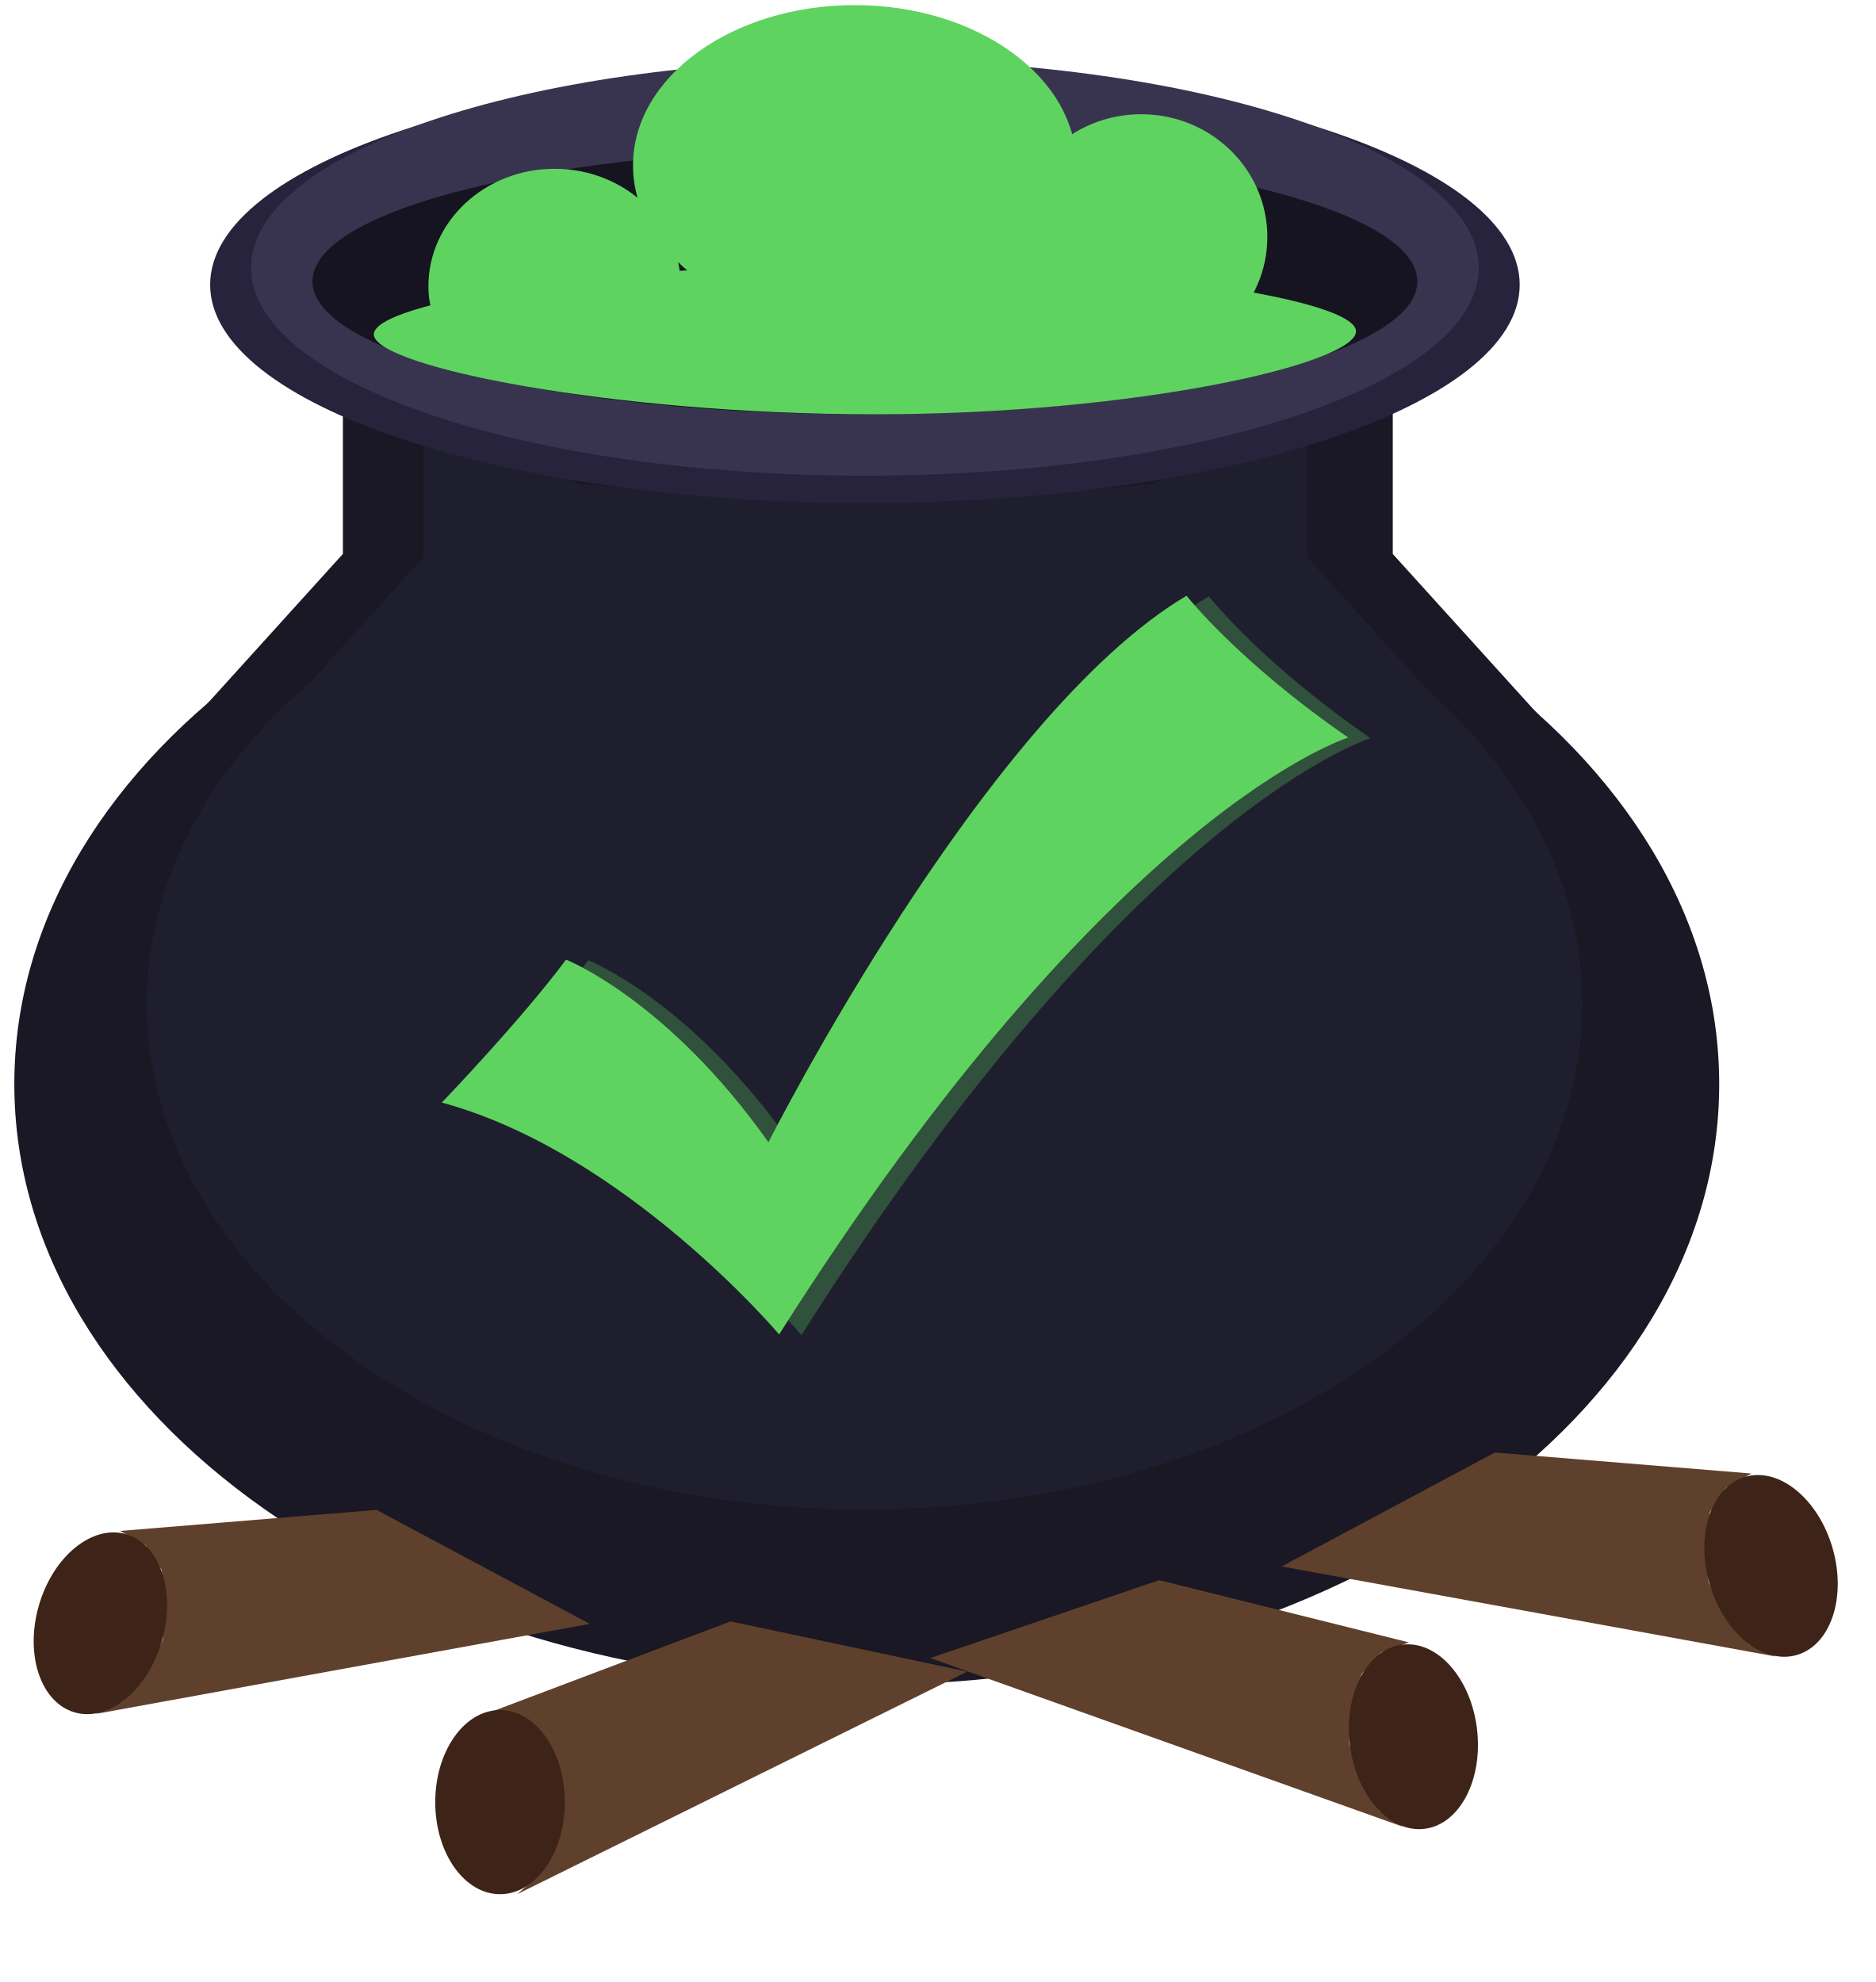
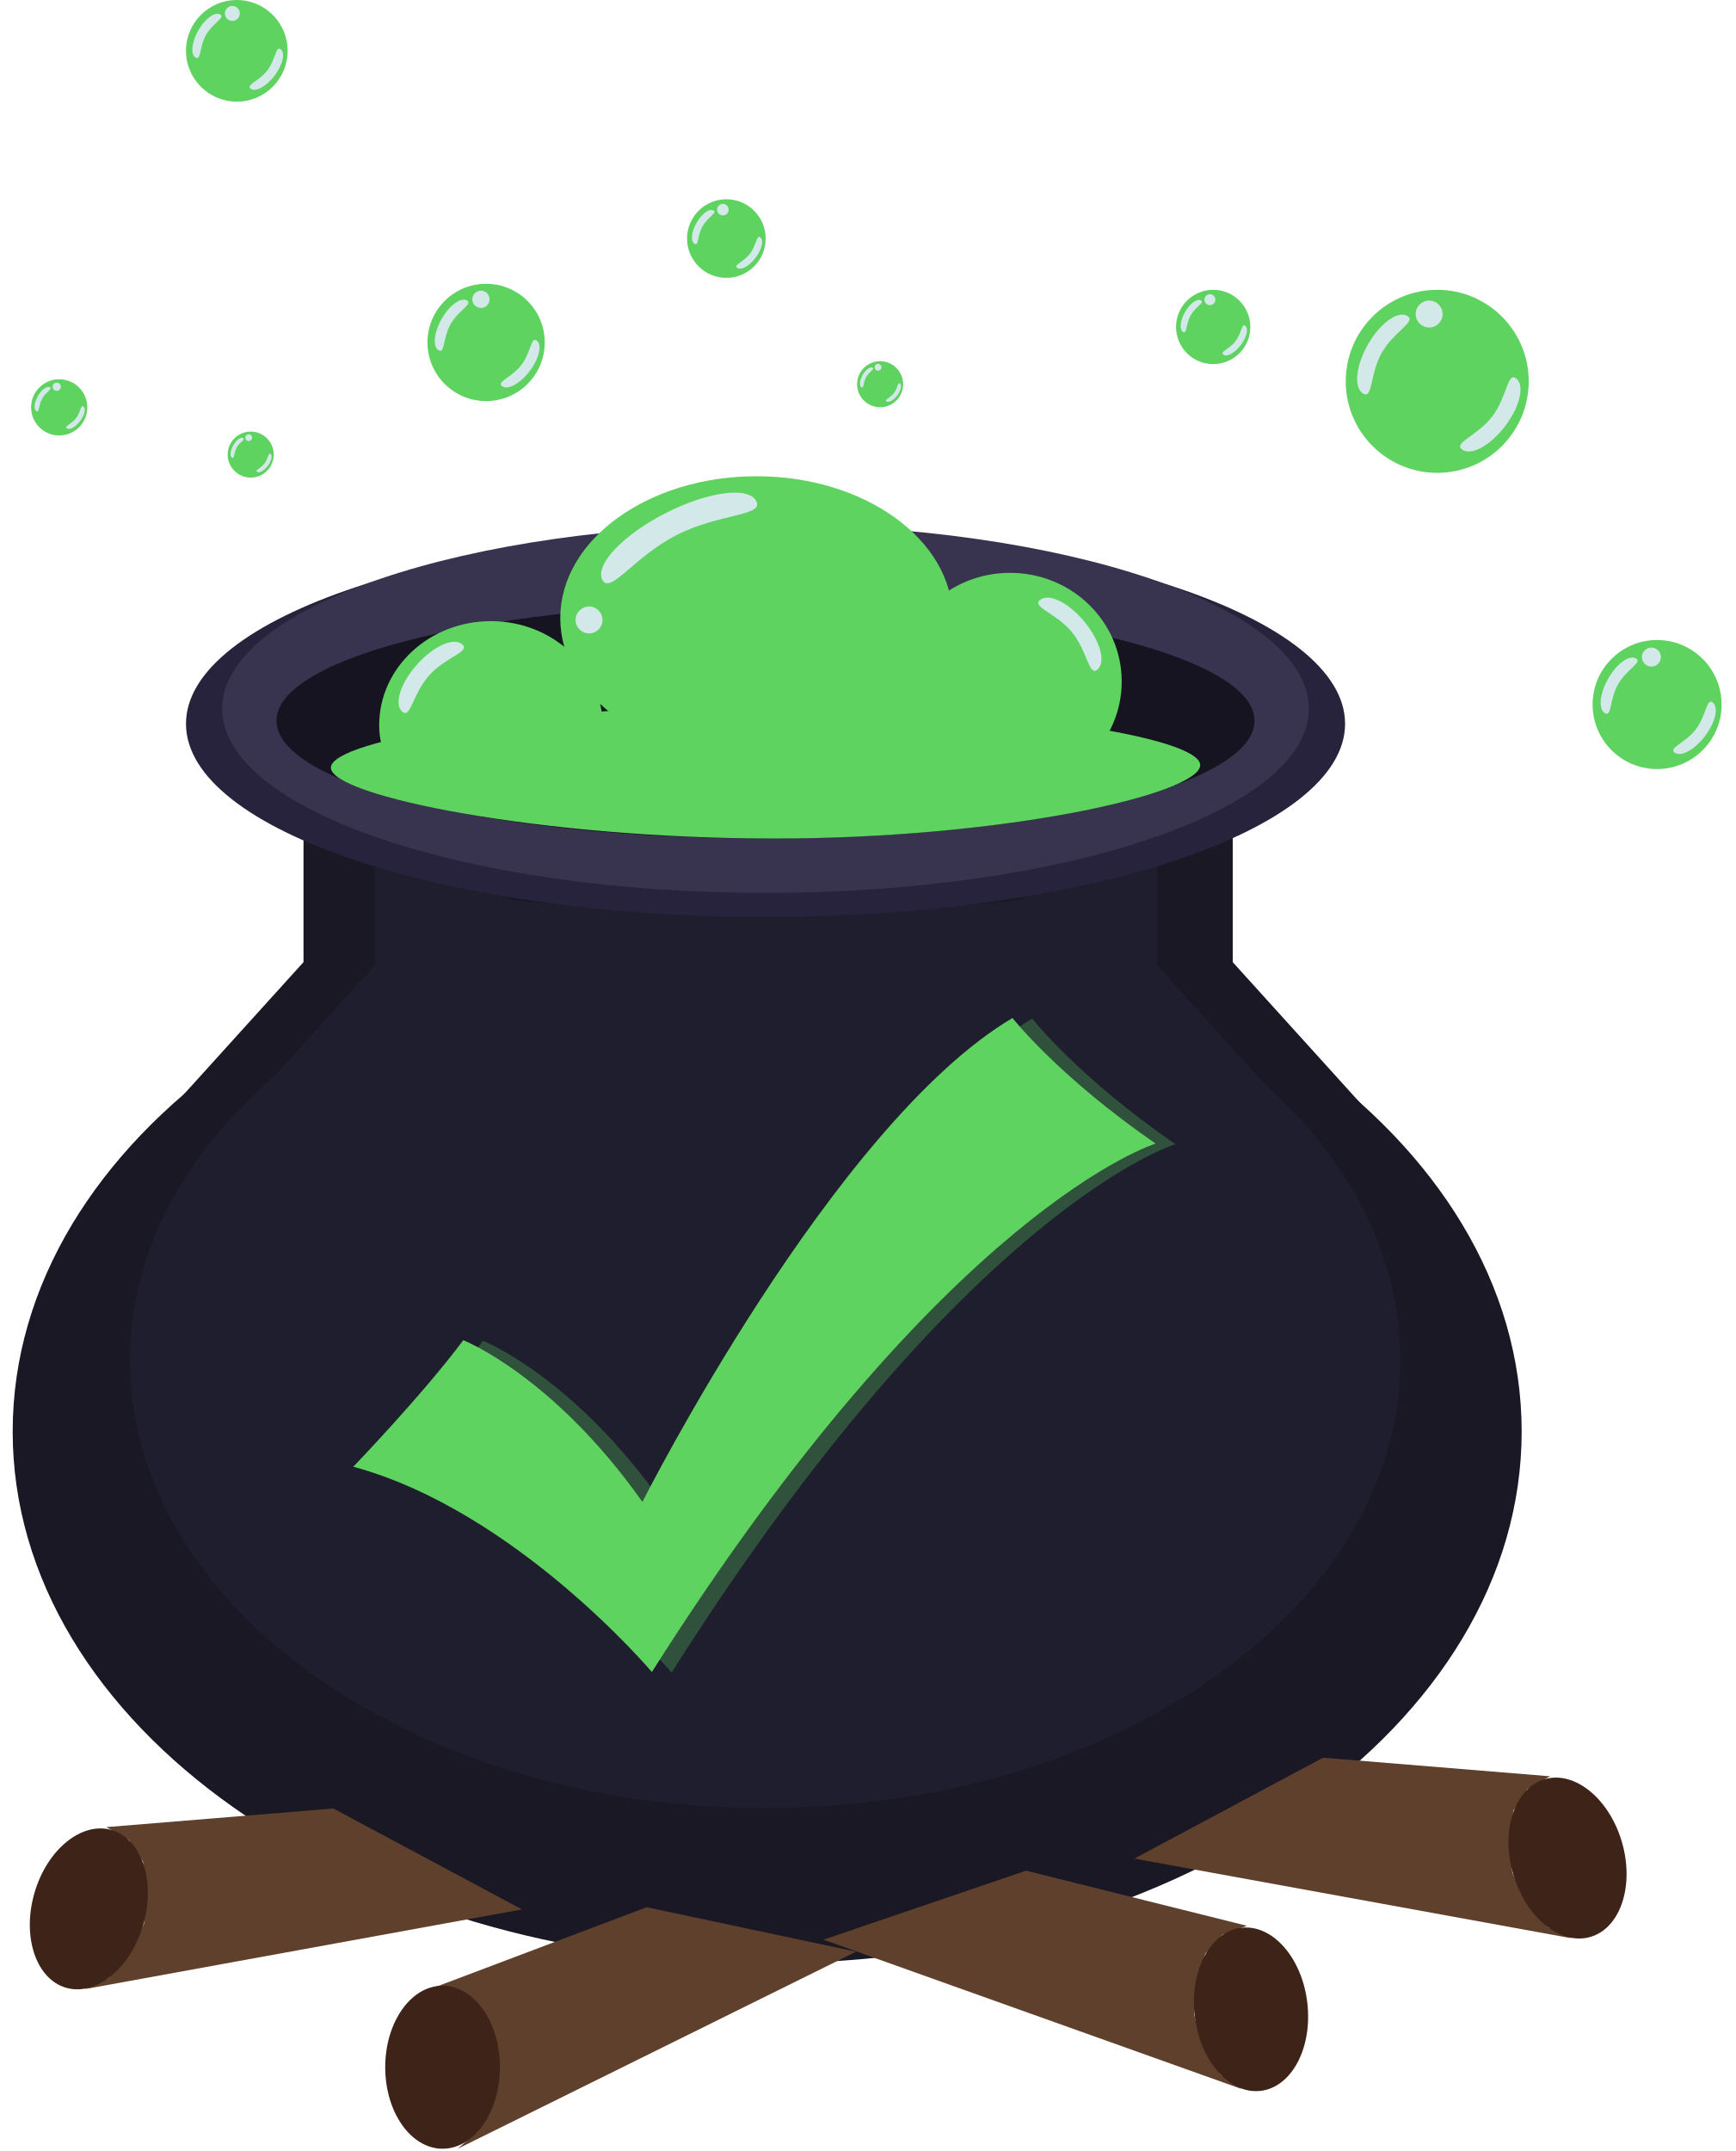
- <svg xmlns="http://www.w3.org/2000/svg" width="88" height="93" viewBox="0 0 88 93" fill="none">
-   <path d="M80.659 50.868C80.659 66.433 62.754 79.05 40.666 79.05C18.578 79.05 0.672 66.433 0.672 50.868C0.672 35.304 18.578 22.686 40.666 22.686C62.754 22.686 80.659 35.304 80.659 50.868Z" fill="#191824" />
-   <path d="M36.894 22.866L9.217 33.58L16.088 25.991L16.088 18.076L24.778 21.909L36.894 22.866Z" fill="#191824" />
-   <path d="M41.168 23.248L72.215 33.582L65.344 25.993L65.344 18.078L56.655 21.912L41.168 23.248Z" fill="#191824" />
-   <path d="M74.235 47.1C74.235 60.205 59.158 70.828 40.561 70.828C21.964 70.828 6.888 60.205 6.888 47.1C6.888 33.995 21.964 23.372 40.561 23.372C59.158 23.372 74.235 33.995 74.235 47.1Z" fill="#1F1E2E" />
-   <path d="M37.386 23.523L14.083 32.543L19.868 26.154L19.868 19.489L27.184 22.717L37.386 23.523Z" fill="#1F1E2E" />
-   <path d="M40.986 23.845L67.126 32.545L61.341 26.156L61.341 19.491L54.025 22.719L40.986 23.845Z" fill="#1F1E2E" />
-   <ellipse cx="40.579" cy="13.36" rx="30.72" ry="10.24" fill="#27233C" />
-   <ellipse cx="40.578" cy="12.56" rx="28.8" ry="9.76" fill="#383450" />
-   <ellipse cx="40.579" cy="13.2" rx="25.92" ry="6.24" fill="#151420" />
-   <ellipse cx="40.099" cy="7.76" rx="10.4" ry="7.52" fill="#5FD35F" />
-   <ellipse cx="53.539" cy="11.12" rx="5.92" ry="5.76" fill="#5FD35F" />
-   <path d="M31.94 13.435C31.94 16.48 29.289 16.236 26.02 16.236C22.75 16.236 20.1 16.48 20.1 13.435C20.1 10.389 22.75 7.92 26.02 7.92C29.289 7.92 31.94 10.389 31.94 13.435Z" fill="#5FD35F" />
-   <path d="M63.619 15.55C63.619 17.051 53.384 19.44 41.027 19.44C28.671 19.44 17.539 17.189 17.539 15.687C17.539 14.186 28.473 12.4 40.829 12.4C53.186 12.4 63.619 14.049 63.619 15.55Z" fill="#5FD35F" />
-   <path d="M22.98 80.347L34.277 76.08L45.38 78.436L24.264 88.88L25.291 87.989L25.805 87.033L26.19 85.823L26.318 84.677L26.061 83.212L25.355 81.557L24.328 80.665L22.98 80.347Z" fill="#5F402C" />
-   <path d="M5.636 71.835L17.667 70.848L27.671 76.195L4.495 80.42L5.728 79.845L6.487 79.066L7.193 78.005L7.635 76.935L7.796 75.452L7.579 73.659L6.842 72.515L5.636 71.835Z" fill="#5F402C" />
-   <ellipse cx="4.71" cy="76.168" rx="3.005" ry="4.352" transform="matrix(0.960822 0.277167 -0.277168 0.960821 21.296 1.67867)" fill="#3E2318" />
-   <path d="M66.1 77.065L54.387 74.143L43.65 77.8L65.836 85.721L64.712 84.954L64.089 84.062L63.564 82.901L63.301 81.774L63.382 80.284L63.887 78.55L64.8 77.541L66.1 77.065Z" fill="#5F402C" />
-   <ellipse cx="3.005" cy="4.352" rx="3.005" ry="4.352" transform="matrix(-0.993022 0.117929 0.11793 0.993022 68.7832 76.8157)" fill="#3E2318" />
-   <path d="M82.165 69.141L70.134 68.155L60.13 73.502L83.306 77.726L82.072 77.151L81.314 76.372L80.608 75.312L80.165 74.242L80.004 72.758L80.221 70.966L80.959 69.822L82.165 69.141Z" fill="#5F402C" />
-   <ellipse cx="3.005" cy="4.352" rx="3.005" ry="4.352" transform="matrix(-0.960822 0.277167 0.277168 0.960822 84.7715 68.4609)" fill="#3E2318" />
-   <ellipse cx="23.46" cy="84.56" rx="3.04" ry="4.32" fill="#3E2318" />
-   <path fill-rule="evenodd" clip-rule="evenodd" d="M63.258 34.609C58.106 31.058 55.669 27.953 55.669 27.953C46.156 33.588 36.052 53.598 36.052 53.598C31.317 46.897 26.557 45.028 26.557 45.028C24.417 47.903 20.727 51.735 20.727 51.735C29.332 54.064 36.554 62.614 36.554 62.614C52.167 37.971 63.258 34.609 63.258 34.609Z" fill="#5FD35F" />
-   <path opacity="0.278" fill-rule="evenodd" clip-rule="evenodd" d="M64.303 34.639C59.151 31.088 56.714 27.983 56.714 27.983C47.2 33.618 37.097 53.628 37.097 53.628C32.362 46.927 27.602 45.058 27.602 45.058C25.462 47.933 21.773 51.765 21.773 51.765C30.377 54.094 37.599 62.644 37.599 62.644C53.212 38.001 64.303 34.639 64.303 34.639Z" fill="#5FD35F" />
+ <svg xmlns="http://www.w3.org/2000/svg" width="92" height="114" viewBox="0 0 92 114" fill="none">
+   <path d="M80.659 75.868C80.659 91.433 62.754 104.051 40.666 104.051C18.578 104.051 0.672 91.433 0.672 75.868C0.672 60.304 18.578 47.687 40.666 47.687C62.754 47.687 80.659 60.304 80.659 75.868Z" fill="#191824" />
+   <path d="M36.895 47.866L9.218 58.58L16.088 50.991V43.076L24.778 46.91L36.895 47.866Z" fill="#191824" />
+   <path d="M41.168 48.248L72.215 58.582L65.344 50.993V43.078L56.654 46.912L41.168 48.248Z" fill="#191824" />
+   <path d="M74.235 72.1C74.235 85.205 59.158 95.828 40.561 95.828C21.964 95.828 6.888 85.205 6.888 72.1C6.888 58.995 21.964 48.372 40.561 48.372C59.158 48.372 74.235 58.995 74.235 72.1Z" fill="#1F1E2E" />
+   <path d="M37.386 48.523L14.083 57.543L19.868 51.154V44.49L27.184 47.717L37.386 48.523Z" fill="#1F1E2E" />
+   <path d="M40.985 48.845L67.126 57.545L61.341 51.156V44.492L54.024 47.719L40.985 48.845Z" fill="#1F1E2E" />
+   <path d="M40.579 48.6C57.546 48.6 71.299 44.016 71.299 38.36C71.299 32.705 57.546 28.12 40.579 28.12C23.613 28.12 9.859 32.705 9.859 38.36C9.859 44.016 23.613 48.6 40.579 48.6Z" fill="#27233C" />
+   <path d="M40.578 47.32C56.484 47.32 69.378 42.951 69.378 37.56C69.378 32.17 56.484 27.8 40.578 27.8C24.672 27.8 11.778 32.17 11.778 37.56C11.778 42.951 24.672 47.32 40.578 47.32Z" fill="#383450" />
+   <path d="M40.579 44.44C54.894 44.44 66.499 41.647 66.499 38.2C66.499 34.754 54.894 31.96 40.579 31.96C26.264 31.96 14.659 34.754 14.659 38.2C14.659 41.647 26.264 44.44 40.579 44.44Z" fill="#151420" />
+   <path d="M40.099 40.28C45.843 40.28 50.499 36.913 50.499 32.76C50.499 28.607 45.843 25.24 40.099 25.24C34.355 25.24 29.699 28.607 29.699 32.76C29.699 36.913 34.355 40.28 40.099 40.28Z" fill="#5FD35F" />
+   <path d="M53.539 41.88C56.809 41.88 59.459 39.301 59.459 36.12C59.459 32.939 56.809 30.36 53.539 30.36C50.27 30.36 47.619 32.939 47.619 36.12C47.619 39.301 50.27 41.88 53.539 41.88Z" fill="#5FD35F" />
+   <path d="M31.94 38.435C31.94 41.48 29.289 41.236 26.02 41.236C22.75 41.236 20.1 41.48 20.1 38.435C20.1 35.389 22.75 32.92 26.02 32.92C29.289 32.92 31.94 35.389 31.94 38.435Z" fill="#5FD35F" />
+   <path d="M63.619 40.55C63.619 42.051 53.384 44.44 41.027 44.44C28.671 44.44 17.539 42.188 17.539 40.687C17.539 39.186 28.473 37.4 40.829 37.4C53.186 37.4 63.619 39.049 63.619 40.55Z" fill="#5FD35F" />
+   <path d="M22.98 105.347L34.277 101.08L45.38 103.436L24.264 113.88L25.291 112.989L25.805 112.033L26.19 110.823L26.318 109.677L26.061 108.212L25.355 106.557L24.328 105.665L22.98 105.347Z" fill="#5F402C" />
+   <path d="M5.636 96.835L17.667 95.848L27.67 101.196L4.494 105.42L5.728 104.845L6.487 104.066L7.193 103.005L7.635 101.935L7.796 100.452L7.579 98.659L6.841 97.515L5.636 96.835Z" fill="#5F402C" />
+   <path d="M3.504 105.349C5.098 105.809 6.931 104.31 7.597 102.001C8.263 99.692 7.511 97.447 5.916 96.987C4.322 96.527 2.489 98.026 1.823 100.335C1.157 102.644 1.91 104.889 3.504 105.349Z" fill="#3E2318" />
+   <path d="M66.1 102.065L54.388 99.143L43.65 102.8L65.837 110.721L64.712 109.954L64.09 109.062L63.565 107.901L63.302 106.774L63.383 105.284L63.887 103.55L64.801 102.541L66.1 102.065Z" fill="#5F402C" />
+   <path d="M66.826 110.813C65.178 111.009 63.612 109.232 63.329 106.846C63.045 104.459 64.152 102.366 65.799 102.17C67.447 101.975 69.013 103.751 69.296 106.137C69.58 108.524 68.474 110.617 66.826 110.813Z" fill="#3E2318" />
+   <path d="M82.165 94.141L70.134 93.155L60.13 98.502L83.306 102.726L82.072 102.151L81.314 101.372L80.607 100.312L80.165 99.242L80.004 97.758L80.221 95.966L80.959 94.822L82.165 94.141Z" fill="#5F402C" />
+   <path d="M84.297 102.656C82.702 103.116 80.87 101.617 80.204 99.308C79.537 96.999 80.29 94.754 81.885 94.294C83.479 93.834 85.311 95.333 85.978 97.642C86.644 99.951 85.891 102.196 84.297 102.656Z" fill="#3E2318" />
+   <path d="M23.46 113.88C25.139 113.88 26.5 111.946 26.5 109.56C26.5 107.174 25.139 105.24 23.46 105.24C21.781 105.24 20.42 107.174 20.42 109.56C20.42 111.946 21.781 113.88 23.46 113.88Z" fill="#3E2318" />
+   <path d="M76.184 25.06C78.863 25.06 81.034 22.889 81.034 20.21C81.034 17.531 78.863 15.36 76.184 15.36C73.505 15.36 71.334 17.531 71.334 20.21C71.334 22.889 73.505 25.06 76.184 25.06Z" fill="#5FD35F" />
+   <path d="M79.782 22.587C78.989 23.626 77.966 24.179 77.497 23.821C77.027 23.463 78.31 23.108 79.102 22.069C79.895 21.029 79.897 19.698 80.366 20.056C80.836 20.414 80.574 21.547 79.782 22.587Z" fill="#D3E8E8" />
+   <path d="M72.5 18.276C73.144 17.138 74.083 16.452 74.597 16.743C75.11 17.034 73.888 17.559 73.244 18.697C72.6 19.834 72.778 21.153 72.264 20.862C71.75 20.571 71.856 19.413 72.5 18.276Z" fill="#D3E8E8" />
+   <path d="M35.271 27.201C37.524 26.049 39.682 25.763 40.09 26.562C40.499 27.362 38.115 27.206 35.862 28.358C33.609 29.51 32.339 31.533 31.93 30.734C31.522 29.935 33.017 28.353 35.271 27.201Z" fill="#D3E8E8" />
+   <path d="M22.107 35.215C22.987 34.231 24.061 33.756 24.505 34.153C24.95 34.55 23.631 34.806 22.751 35.791C21.871 36.775 21.763 38.114 21.319 37.717C20.875 37.319 21.228 36.2 22.107 35.215Z" fill="#D3E8E8" />
+   <path d="M57.485 32.954C56.646 31.935 55.593 31.416 55.133 31.795C54.672 32.174 55.98 32.483 56.819 33.502C57.658 34.522 57.71 35.864 58.171 35.485C58.631 35.106 58.324 33.973 57.485 32.954Z" fill="#D3E8E8" />
+   <path d="M75.756 17.357C76.15 17.357 76.469 17.038 76.469 16.644C76.469 16.25 76.15 15.931 75.756 15.931C75.362 15.931 75.043 16.25 75.043 16.644C75.043 17.038 75.362 17.357 75.756 17.357Z" fill="#D3E8E8" />
+   <path d="M31.225 33.571C31.619 33.571 31.938 33.252 31.938 32.858C31.938 32.464 31.619 32.145 31.225 32.145C30.831 32.145 30.512 32.464 30.512 32.858C30.512 33.252 30.831 33.571 31.225 33.571Z" fill="#D3E8E8" />
+   <path d="M12.553 5.388C14.041 5.388 15.247 4.182 15.247 2.694C15.247 1.206 14.041 0 12.553 0C11.066 0 9.859 1.206 9.859 2.694C9.859 4.182 11.066 5.388 12.553 5.388Z" fill="#5FD35F" />
+   <path d="M14.552 4.014C14.111 4.591 13.543 4.898 13.283 4.699C13.022 4.501 13.734 4.304 14.174 3.726C14.614 3.149 14.616 2.409 14.876 2.608C15.137 2.807 14.992 3.436 14.552 4.014Z" fill="#D3E8E8" />
+   <path d="M10.507 1.619C10.865 0.988 11.386 0.606 11.672 0.768C11.957 0.93 11.278 1.221 10.92 1.853C10.562 2.485 10.661 3.217 10.376 3.056C10.091 2.894 10.149 2.251 10.507 1.619Z" fill="#D3E8E8" />
+   <path d="M12.316 1.109C12.535 1.109 12.712 0.932 12.712 0.713C12.712 0.494 12.535 0.317 12.316 0.317C12.097 0.317 11.92 0.494 11.92 0.713C11.92 0.932 12.097 1.109 12.316 1.109Z" fill="#D3E8E8" />
+   <path d="M46.652 21.583C47.326 21.583 47.872 21.037 47.872 20.363C47.872 19.689 47.326 19.143 46.652 19.143C45.978 19.143 45.432 19.689 45.432 20.363C45.432 21.037 45.978 21.583 46.652 21.583Z" fill="#5FD35F" />
+   <path d="M47.557 20.961C47.358 21.223 47.1 21.362 46.982 21.272C46.864 21.182 47.187 21.092 47.386 20.831C47.586 20.569 47.586 20.234 47.704 20.324C47.822 20.414 47.757 20.7 47.557 20.961Z" fill="#D3E8E8" />
+   <path d="M45.725 19.877C45.887 19.59 46.124 19.418 46.253 19.491C46.382 19.564 46.075 19.696 45.913 19.982C45.75 20.269 45.795 20.6 45.666 20.527C45.537 20.454 45.563 20.163 45.725 19.877Z" fill="#D3E8E8" />
+   <path d="M46.544 19.645C46.643 19.645 46.723 19.565 46.723 19.465C46.723 19.366 46.643 19.286 46.544 19.286C46.445 19.286 46.364 19.366 46.364 19.465C46.364 19.565 46.445 19.645 46.544 19.645Z" fill="#D3E8E8" />
+   <path d="M38.503 14.727C39.653 14.727 40.586 13.794 40.586 12.644C40.586 11.493 39.653 10.56 38.503 10.56C37.352 10.56 36.419 11.493 36.419 12.644C36.419 13.794 37.352 14.727 38.503 14.727Z" fill="#5FD35F" />
+   <path d="M40.049 13.665C39.709 14.111 39.269 14.349 39.068 14.195C38.866 14.041 39.417 13.889 39.757 13.442C40.098 12.995 40.099 12.424 40.3 12.578C40.502 12.731 40.39 13.218 40.049 13.665Z" fill="#D3E8E8" />
+   <path d="M36.921 11.812C37.198 11.324 37.601 11.029 37.822 11.154C38.042 11.279 37.517 11.505 37.241 11.993C36.964 12.482 37.04 13.049 36.82 12.924C36.599 12.799 36.644 12.301 36.921 11.812Z" fill="#D3E8E8" />
+   <path d="M38.318 11.418C38.487 11.418 38.625 11.281 38.625 11.111C38.625 10.942 38.487 10.805 38.318 10.805C38.149 10.805 38.012 10.942 38.012 11.111C38.012 11.281 38.149 11.418 38.318 11.418Z" fill="#D3E8E8" />
+   <path d="M25.767 21.257C27.484 21.257 28.876 19.865 28.876 18.148C28.876 16.432 27.484 15.04 25.767 15.04C24.051 15.04 22.659 16.432 22.659 18.148C22.659 19.865 24.051 21.257 25.767 21.257Z" fill="#5FD35F" />
+   <path d="M28.074 19.671C27.566 20.338 26.91 20.692 26.609 20.462C26.308 20.233 27.13 20.006 27.638 19.339C28.146 18.673 28.148 17.82 28.448 18.049C28.749 18.279 28.582 19.005 28.074 19.671Z" fill="#D3E8E8" />
+   <path d="M23.407 16.909C23.82 16.18 24.421 15.74 24.75 15.926C25.08 16.113 24.296 16.449 23.884 17.178C23.471 17.907 23.585 18.753 23.256 18.566C22.926 18.38 22.994 17.637 23.407 16.909Z" fill="#D3E8E8" />
+   <path d="M25.493 16.32C25.746 16.32 25.95 16.115 25.95 15.863C25.95 15.61 25.746 15.406 25.493 15.406C25.241 15.406 25.036 15.61 25.036 15.863C25.036 16.115 25.241 16.32 25.493 16.32Z" fill="#D3E8E8" />
+   <path d="M87.838 40.758C89.726 40.758 91.257 39.227 91.257 37.339C91.257 35.451 89.726 33.92 87.838 33.92C85.95 33.92 84.419 35.451 84.419 37.339C84.419 39.227 85.95 40.758 87.838 40.758Z" fill="#5FD35F" />
+   <path d="M90.374 39.014C89.816 39.747 89.094 40.137 88.763 39.885C88.432 39.632 89.336 39.382 89.895 38.649C90.454 37.916 90.455 36.978 90.786 37.23C91.117 37.483 90.933 38.281 90.374 39.014Z" fill="#D3E8E8" />
+   <path d="M85.242 35.975C85.696 35.173 86.358 34.69 86.72 34.895C87.082 35.1 86.22 35.47 85.766 36.272C85.312 37.074 85.437 38.004 85.075 37.799C84.713 37.593 84.788 36.777 85.242 35.975Z" fill="#D3E8E8" />
+   <path d="M87.537 35.328C87.815 35.328 88.04 35.103 88.04 34.825C88.04 34.547 87.815 34.322 87.537 34.322C87.259 34.322 87.034 34.547 87.034 34.825C87.034 35.103 87.259 35.328 87.537 35.328Z" fill="#D3E8E8" />
+   <path d="M64.308 19.297C65.395 19.297 66.276 18.416 66.276 17.329C66.276 16.241 65.395 15.36 64.308 15.36C63.22 15.36 62.339 16.241 62.339 17.329C62.339 18.416 63.22 19.297 64.308 19.297Z" fill="#5FD35F" />
+   <path d="M65.767 18.293C65.445 18.715 65.03 18.94 64.84 18.794C64.649 18.649 65.17 18.505 65.491 18.083C65.813 17.661 65.814 17.121 66.004 17.266C66.195 17.412 66.089 17.871 65.767 18.293Z" fill="#D3E8E8" />
+   <path d="M62.812 16.543C63.074 16.082 63.455 15.803 63.663 15.921C63.871 16.039 63.375 16.253 63.114 16.714C62.852 17.176 62.925 17.711 62.716 17.593C62.508 17.475 62.551 17.005 62.812 16.543Z" fill="#D3E8E8" />
+   <path d="M64.133 16.171C64.293 16.171 64.423 16.041 64.423 15.881C64.423 15.722 64.293 15.592 64.133 15.592C63.973 15.592 63.844 15.722 63.844 15.881C63.844 16.041 63.973 16.171 64.133 16.171Z" fill="#D3E8E8" />
+   <path d="M3.138 23.079C3.961 23.079 4.627 22.413 4.627 21.59C4.627 20.767 3.961 20.101 3.138 20.101C2.315 20.101 1.648 20.767 1.648 21.59C1.648 22.413 2.315 23.079 3.138 23.079Z" fill="#5FD35F" />
+   <path d="M4.242 22.32C3.999 22.639 3.685 22.809 3.541 22.699C3.396 22.589 3.79 22.48 4.034 22.161C4.277 21.842 4.278 21.433 4.422 21.543C4.566 21.653 4.486 22.001 4.242 22.32Z" fill="#D3E8E8" />
+   <path d="M2.006 20.996C2.204 20.646 2.493 20.436 2.65 20.525C2.808 20.614 2.433 20.776 2.235 21.125C2.037 21.474 2.092 21.88 1.934 21.79C1.776 21.701 1.809 21.345 2.006 20.996Z" fill="#D3E8E8" />
+   <path d="M3.007 20.714C3.128 20.714 3.226 20.616 3.226 20.495C3.226 20.374 3.128 20.276 3.007 20.276C2.886 20.276 2.788 20.374 2.788 20.495C2.788 20.616 2.886 20.714 3.007 20.714Z" fill="#D3E8E8" />
+   <path d="M13.29 25.313C13.964 25.313 14.51 24.767 14.51 24.093C14.51 23.419 13.964 22.873 13.29 22.873C12.616 22.873 12.069 23.419 12.069 24.093C12.069 24.767 12.616 25.313 13.29 25.313Z" fill="#5FD35F" />
+   <path d="M14.195 24.691C13.996 24.953 13.738 25.092 13.62 25.002C13.502 24.912 13.825 24.822 14.024 24.561C14.223 24.299 14.224 23.964 14.342 24.054C14.46 24.144 14.394 24.429 14.195 24.691Z" fill="#D3E8E8" />
+   <path d="M12.363 23.606C12.525 23.32 12.761 23.147 12.891 23.22C13.02 23.294 12.712 23.426 12.55 23.712C12.388 23.998 12.433 24.33 12.304 24.257C12.174 24.184 12.201 23.892 12.363 23.606Z" fill="#D3E8E8" />
+   <path d="M13.182 23.375C13.281 23.375 13.362 23.295 13.362 23.196C13.362 23.097 13.281 23.016 13.182 23.016C13.083 23.016 13.003 23.097 13.003 23.196C13.003 23.295 13.083 23.375 13.182 23.375Z" fill="#D3E8E8" />
+   <path fill-rule="evenodd" clip-rule="evenodd" d="M61.258 60.609C56.106 57.058 53.669 53.953 53.669 53.953C44.156 59.588 34.052 79.598 34.052 79.598C29.317 72.897 24.557 71.028 24.557 71.028C22.417 73.903 18.727 77.735 18.727 77.735C27.332 80.064 34.554 88.614 34.554 88.614C50.167 63.971 61.258 60.609 61.258 60.609Z" fill="#5FD35F" />
+   <path opacity="0.278" fill-rule="evenodd" clip-rule="evenodd" d="M62.303 60.639C57.151 57.088 54.714 53.983 54.714 53.983C45.2 59.618 35.097 79.628 35.097 79.628C30.363 72.927 25.602 71.058 25.602 71.058C23.462 73.933 19.773 77.765 19.773 77.765C28.377 80.094 35.599 88.644 35.599 88.644C51.212 64.001 62.303 60.639 62.303 60.639Z" fill="#5FD35F" />
</svg>
